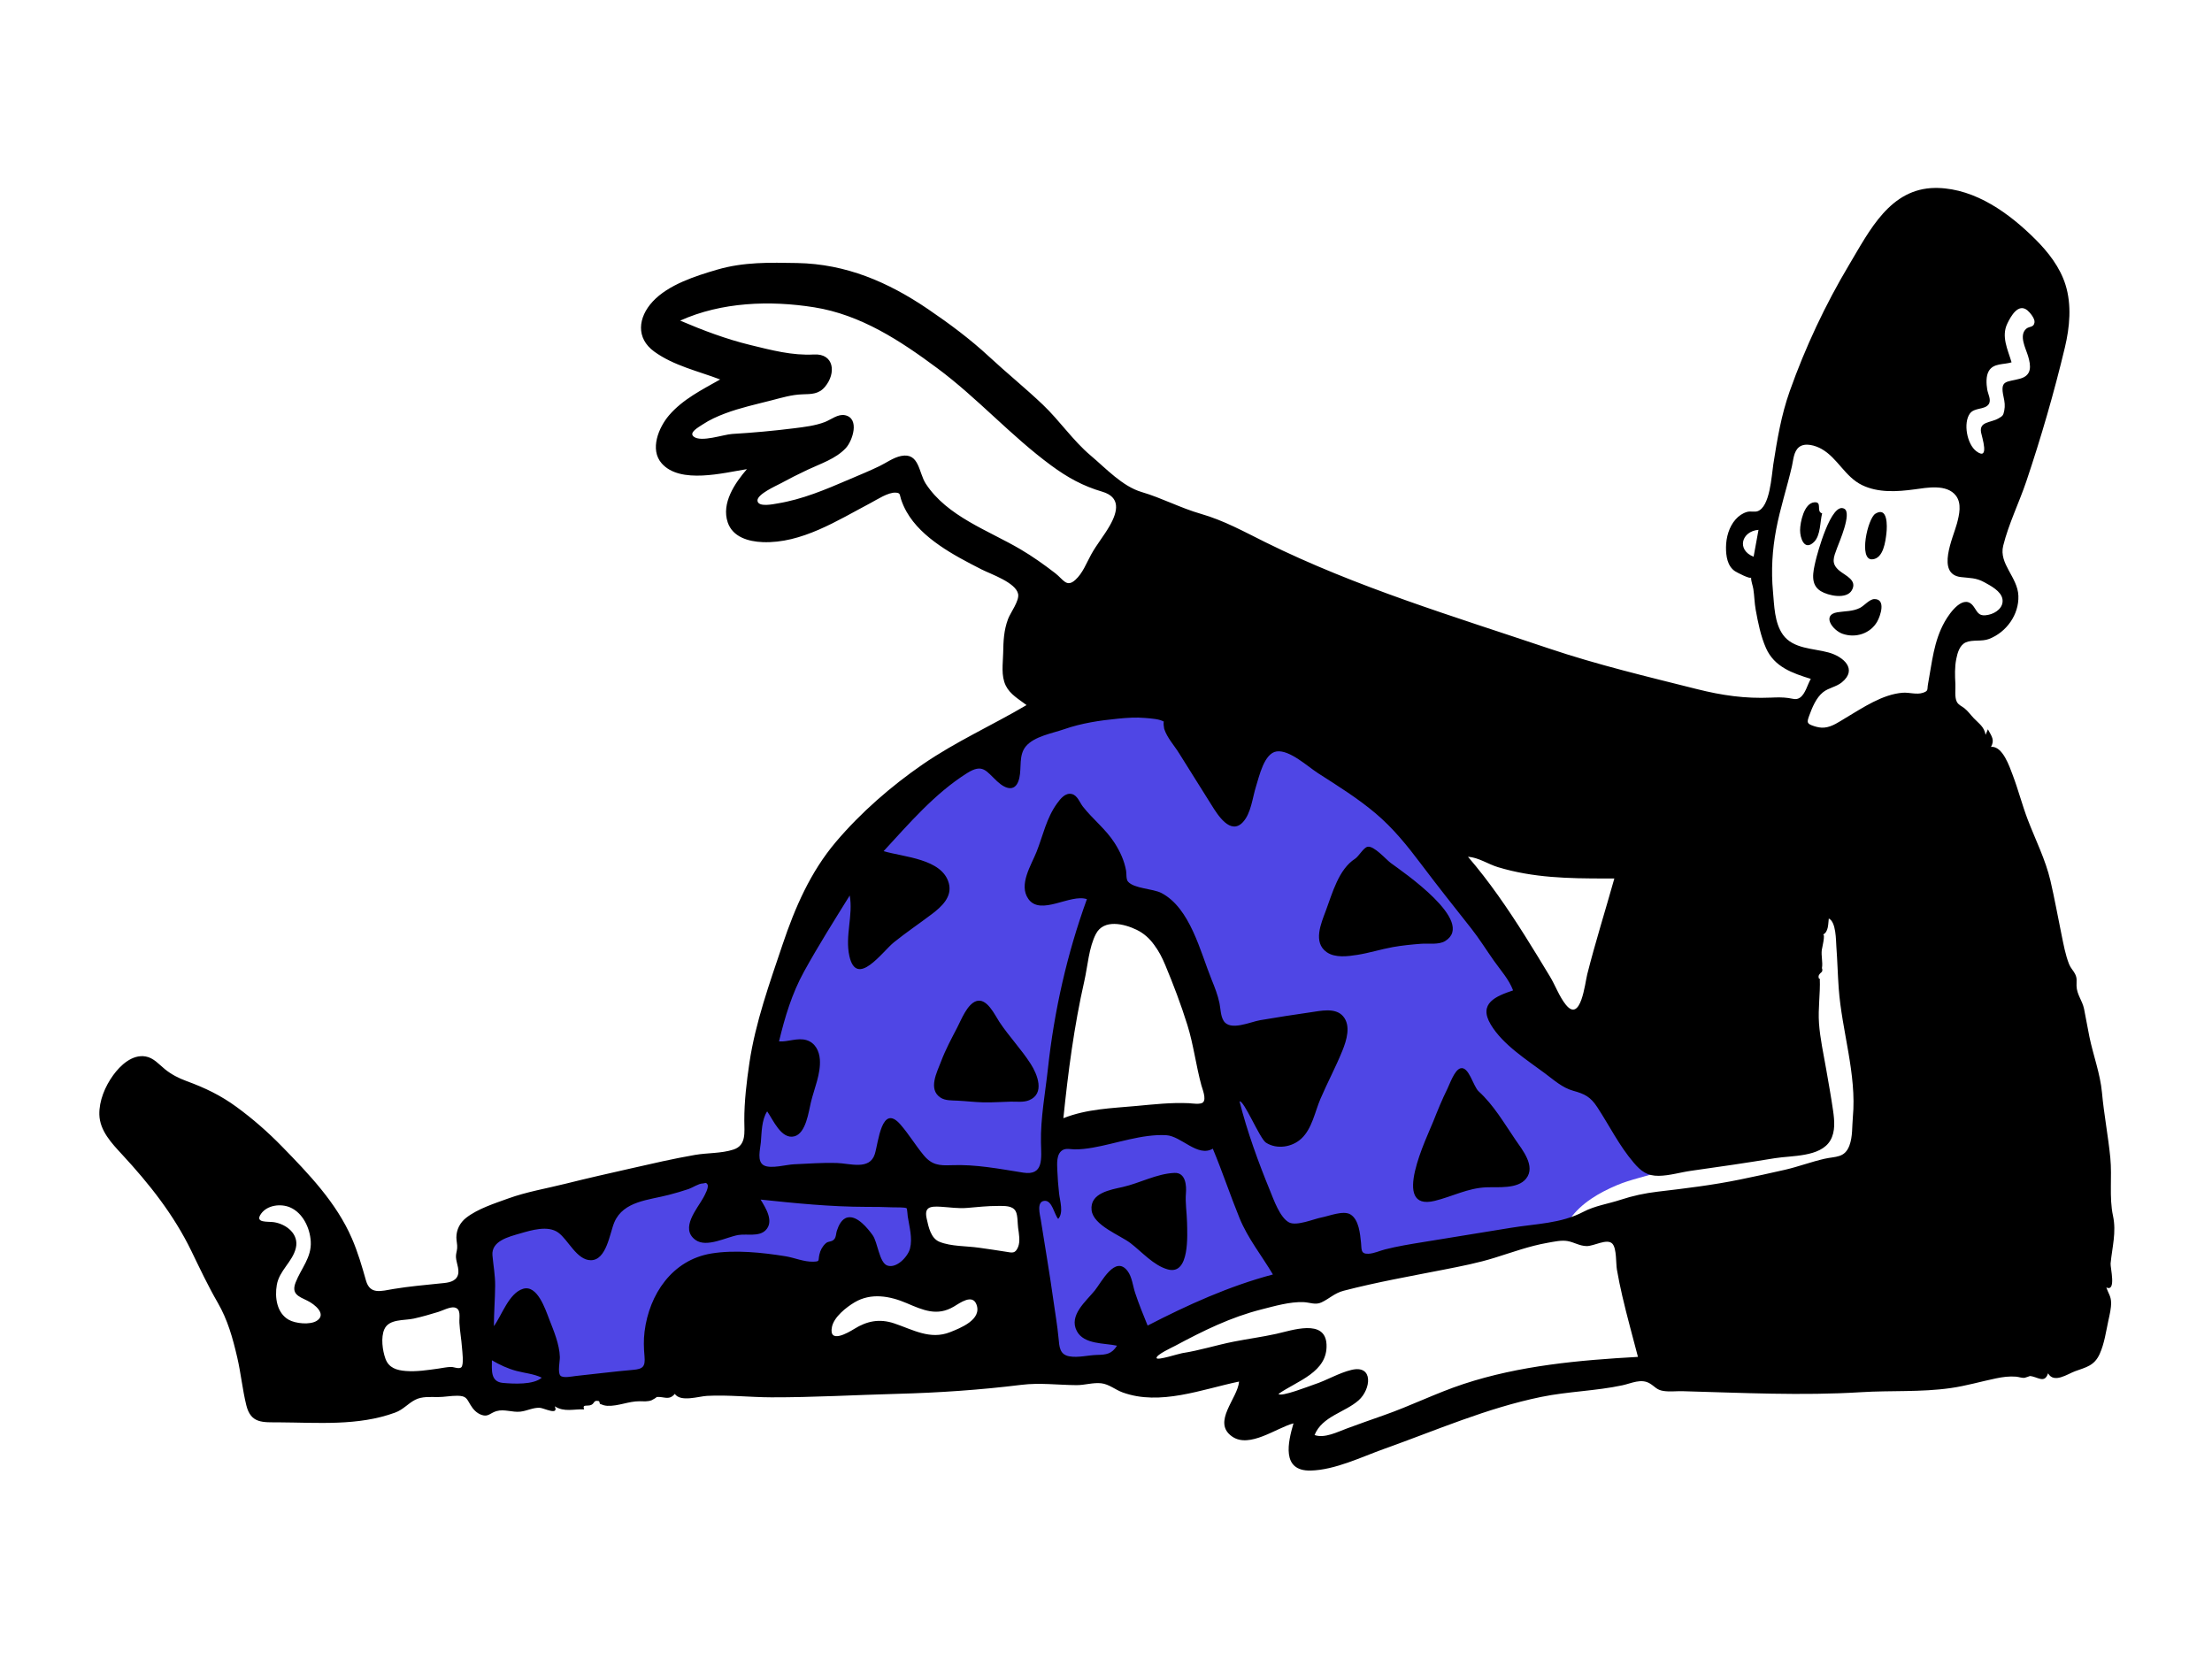
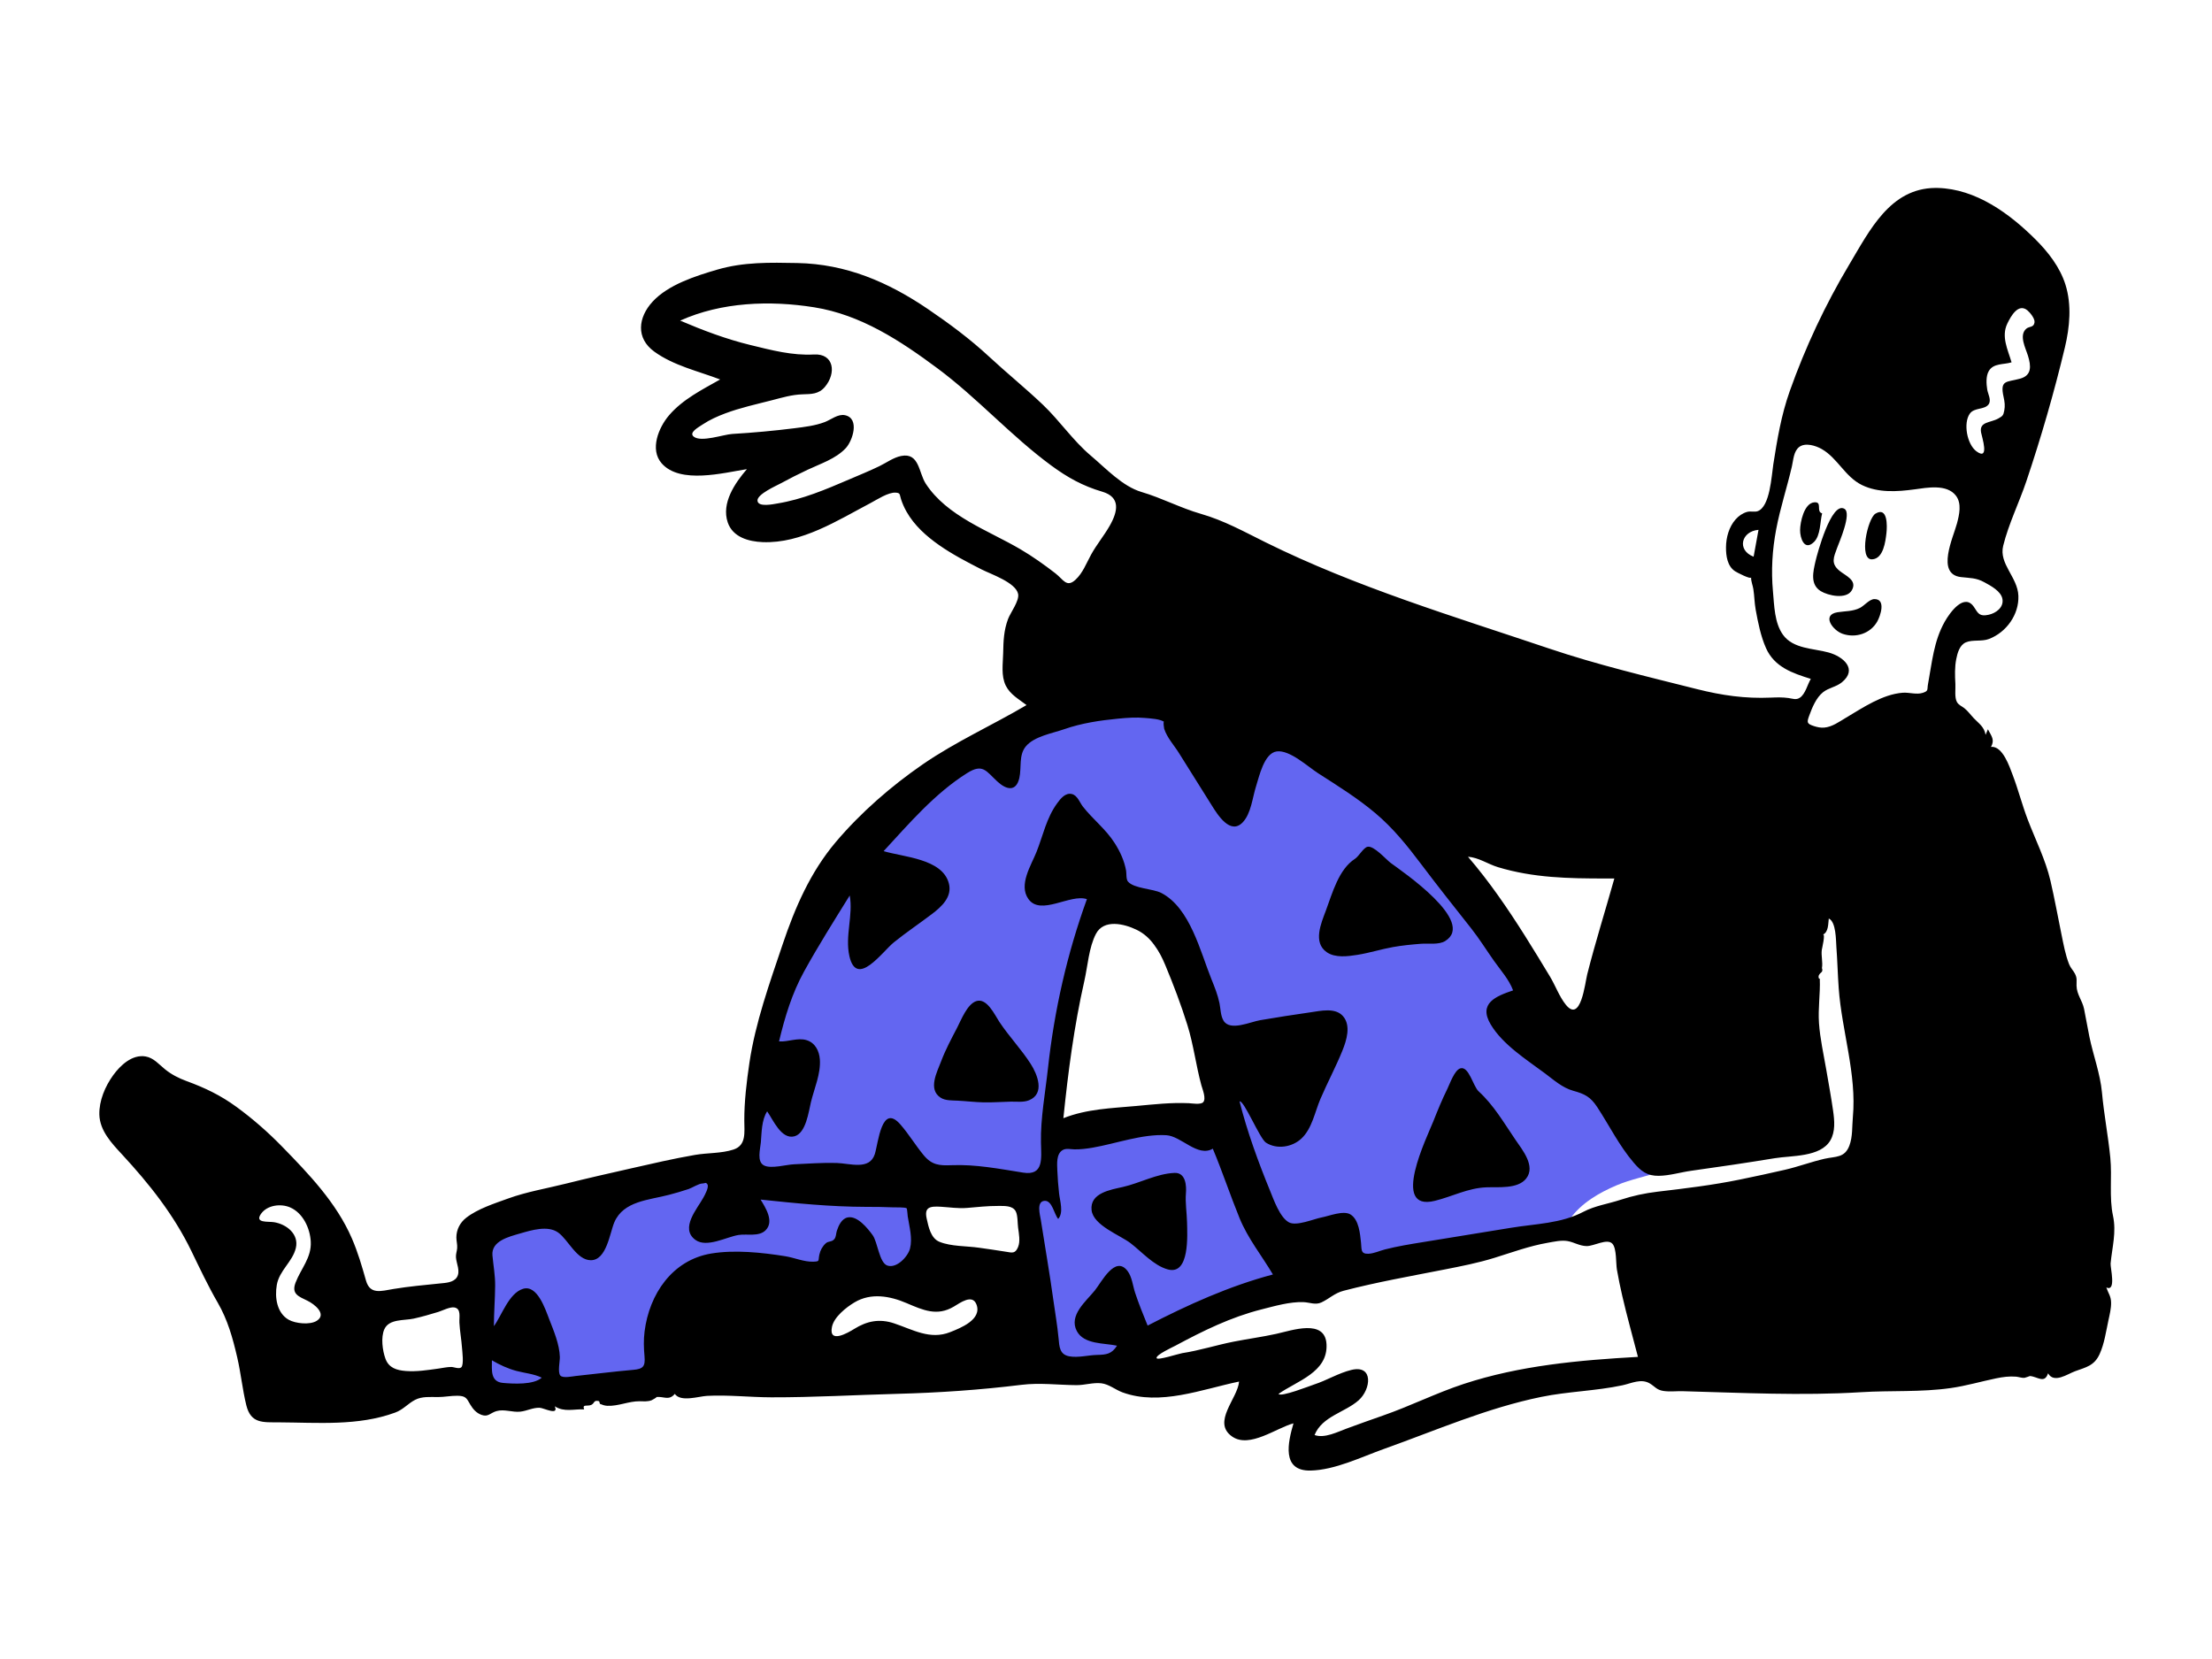
<svg xmlns="http://www.w3.org/2000/svg" viewBox="0 0 1024 768" version="1.1">
-   <g id="react-group-267" stroke="none" stroke-width="1" fill="#FFFFFF00" fill-rule="evenodd">
+   <g id="react-group-267" stroke="none" stroke-width="1" fill="transparent" fill-rule="evenodd">
    <g id="react-group-268">
      <rect x="0" y="0" width="1024" height="768" />
-       <path d="M521.919,324.834 C559.284,321.862 594.932,335.786 624.796,357.488 C663.286,385.459 695.909,425.461 717.991,467.612 C720.34,469.421 722.654,471.276 724.952,473.148 C737.242,483.16 749.249,493.735 759.892,505.505 C765.834,512.075 781.419,528.051 774.653,538.128 C773.217,540.268 770.859,541.496 768.497,542.343 C761.875,544.714 754.972,545.915 748.441,548.689 C740.379,552.112 732.019,556.906 726.854,564.215 C725.385,566.294 725.002,568.747 723.027,569.663 C720.933,570.635 716.985,570.256 714.696,570.48 C710.095,570.932 705.493,571.383 700.891,571.833 C690.08,572.893 678.779,573.01 668.203,575.621 L619.55,587.634 C609.599,590.091 598.162,591.445 588.725,595.483 C574.643,601.51 561.208,610.334 547.733,617.606 C541.218,621.122 534.702,624.639 528.186,628.155 C525.004,629.873 522.826,629.896 519.097,630.183 L492.187,632.253 C487.846,632.587 485.762,634.335 485.193,629.991 L478.938,582.233 L475.632,556.979 C475.435,555.477 475.493,548.037 474.262,547.139 C473.49,546.576 468.96,547.788 468.122,547.891 L455.908,549.387 C447.111,550.464 438.315,551.541 429.518,552.618 C428.804,552.705 424.849,552.66 424.405,553.244 C423.885,553.929 424.874,557.855 424.963,558.7 C425.896,567.568 426.83,576.436 427.763,585.304 C427.872,586.332 429.121,591.101 428.463,591.945 C428.005,592.531 424.691,592.602 424.018,592.712 C415.532,594.097 407.047,595.482 398.561,596.868 C392.484,597.86 384.542,597.81 378.797,600.095 C375.498,601.407 372.234,604.762 369.384,606.859 L327.998,637.313 C321.721,641.931 313.261,640.755 305.617,641.337 L217.44,648.055 C217.513,645.309 217.587,642.563 217.66,639.816 C218.048,625.271 218.435,610.726 218.823,596.181 L219.331,577.157 C219.363,575.953 218.882,572.43 219.669,571.54 C220.715,570.359 225.39,569.847 226.841,569.417 C231.708,567.976 236.574,566.536 241.44,565.096 C255.717,560.87 269.992,556.644 284.268,552.419 C298.378,548.243 312.486,544.066 326.595,539.89 C331.423,538.461 336.25,537.032 341.077,535.603 C342.192,535.273 346.087,534.834 346.862,533.891 C347.839,532.703 347.402,527.634 347.558,526.128 C348.324,518.779 349.416,511.463 350.746,504.196 C360.338,451.778 382.757,398.534 424.326,363.565 C451.804,340.449 486.272,327.669 521.919,324.834 Z M528.509,429.95 C524.81,425.607 518.596,418.522 512.061,419.698 C506.75,420.654 503.856,427.238 502.005,431.615 C494.564,449.207 492.256,469.372 489.942,488.173 C488.49,499.97 487.322,511.819 486.575,523.682 C513.081,521.643 539.587,519.604 566.093,517.565 C564.842,509.119 563.839,500.595 562.333,492.19 C561.578,487.977 559.49,484.184 557.705,480.292 C549.721,462.884 541.006,444.623 528.509,429.95 Z" id="react-path-269" fill="#4F46E5" />
+       <path d="M521.919,324.834 C559.284,321.862 594.932,335.786 624.796,357.488 C663.286,385.459 695.909,425.461 717.991,467.612 C720.34,469.421 722.654,471.276 724.952,473.148 C737.242,483.16 749.249,493.735 759.892,505.505 C765.834,512.075 781.419,528.051 774.653,538.128 C773.217,540.268 770.859,541.496 768.497,542.343 C761.875,544.714 754.972,545.915 748.441,548.689 C740.379,552.112 732.019,556.906 726.854,564.215 C725.385,566.294 725.002,568.747 723.027,569.663 C720.933,570.635 716.985,570.256 714.696,570.48 C710.095,570.932 705.493,571.383 700.891,571.833 C690.08,572.893 678.779,573.01 668.203,575.621 L619.55,587.634 C609.599,590.091 598.162,591.445 588.725,595.483 C574.643,601.51 561.208,610.334 547.733,617.606 C541.218,621.122 534.702,624.639 528.186,628.155 C525.004,629.873 522.826,629.896 519.097,630.183 L492.187,632.253 C487.846,632.587 485.762,634.335 485.193,629.991 L478.938,582.233 L475.632,556.979 C475.435,555.477 475.493,548.037 474.262,547.139 C473.49,546.576 468.96,547.788 468.122,547.891 L455.908,549.387 C447.111,550.464 438.315,551.541 429.518,552.618 C428.804,552.705 424.849,552.66 424.405,553.244 C423.885,553.929 424.874,557.855 424.963,558.7 C425.896,567.568 426.83,576.436 427.763,585.304 C427.872,586.332 429.121,591.101 428.463,591.945 C428.005,592.531 424.691,592.602 424.018,592.712 C415.532,594.097 407.047,595.482 398.561,596.868 C392.484,597.86 384.542,597.81 378.797,600.095 C375.498,601.407 372.234,604.762 369.384,606.859 L327.998,637.313 C321.721,641.931 313.261,640.755 305.617,641.337 L217.44,648.055 C217.513,645.309 217.587,642.563 217.66,639.816 C218.048,625.271 218.435,610.726 218.823,596.181 L219.331,577.157 C219.363,575.953 218.882,572.43 219.669,571.54 C220.715,570.359 225.39,569.847 226.841,569.417 C231.708,567.976 236.574,566.536 241.44,565.096 C255.717,560.87 269.992,556.644 284.268,552.419 C298.378,548.243 312.486,544.066 326.595,539.89 C331.423,538.461 336.25,537.032 341.077,535.603 C342.192,535.273 346.087,534.834 346.862,533.891 C347.839,532.703 347.402,527.634 347.558,526.128 C348.324,518.779 349.416,511.463 350.746,504.196 C360.338,451.778 382.757,398.534 424.326,363.565 C451.804,340.449 486.272,327.669 521.919,324.834 Z M528.509,429.95 C524.81,425.607 518.596,418.522 512.061,419.698 C506.75,420.654 503.856,427.238 502.005,431.615 C494.564,449.207 492.256,469.372 489.942,488.173 C488.49,499.97 487.322,511.819 486.575,523.682 C513.081,521.643 539.587,519.604 566.093,517.565 C564.842,509.119 563.839,500.595 562.333,492.19 C561.578,487.977 559.49,484.184 557.705,480.292 C549.721,462.884 541.006,444.623 528.509,429.95 Z" id="react-path-269" fill="#6366F1" />
      <path d="M896.454,87.001 L897.102,87.012 C914.692,87.48 930.204,98.799 942.235,110.778 C948.184,116.701 953.609,123.668 956.162,131.775 C959.11,141.14 958.14,151.441 955.897,160.84 C950.942,181.611 944.886,202.489 938.076,222.732 C934.725,232.69 929.866,242.454 927.337,252.646 C925.252,261.043 934.032,267.159 934.368,275.788 C934.707,284.493 928.85,292.671 920.802,295.782 C917.374,297.107 913.227,296 910.067,297.358 C907.177,298.599 906.165,302.262 905.61,305.074 C904.854,308.909 904.99,312.741 905.205,316.61 C905.337,318.977 904.747,322.84 905.902,324.951 C906.695,326.401 908.14,326.875 909.385,327.867 C911.084,329.221 912.216,330.906 913.706,332.462 C916.162,335.03 918.525,336.421 919.192,340.167 C919.547,339.316 919.902,338.465 920.256,337.615 C922.087,340.964 923.444,342.57 921.703,345.749 C927.104,345.219 930.304,355.017 931.72,358.733 C934.313,365.533 936.094,372.599 938.693,379.403 C942.255,388.732 946.935,397.938 949.208,407.699 C951.117,415.903 952.628,424.329 954.325,432.59 C955.281,437.241 956.114,441.966 957.863,446.401 C958.543,448.123 959.805,449.282 960.587,450.817 C961.656,452.918 961.238,454.028 961.289,456.329 C961.379,460.431 963.967,463.094 964.781,467.079 C965.65,471.336 966.36,475.641 967.237,479.907 C969.004,488.5 972.277,497.081 973.065,505.785 C973.98,515.892 975.943,525.875 976.93,535.985 C977.794,544.819 976.326,554.303 978.171,562.849 C979.807,570.434 977.779,577.37 977.057,584.901 C976.874,586.813 979.819,598.197 975.086,596.011 C975.975,598.695 977.221,599.974 977.288,602.918 C977.35,605.672 976.64,608.503 976.06,611.173 C974.94,616.333 974.194,621.957 972,626.791 C969.519,632.259 965.738,632.914 960.598,634.79 C957.118,636.06 950.852,640.592 948.11,635.744 C946.475,640.721 943.283,637.281 939.705,637.003 C939.729,637.004 937.657,637.77 937.269,637.823 C936.011,637.992 934.524,637.399 933.272,637.295 C930.151,637.036 927.089,637.453 924.036,638.085 C917.001,639.543 910.195,641.559 903.056,642.575 C889.111,644.559 875.445,643.621 861.48,644.49 C834.15,646.189 806.368,644.763 779.017,644.027 C776.081,643.948 772.917,644.359 770.02,643.908 C766.897,643.421 766.216,641.943 763.783,640.463 C759.738,638.005 755.25,640.396 751.054,641.294 C738.734,643.931 725.868,644.126 713.45,646.677 C688.22,651.858 664.974,662.083 640.807,670.708 C630.33,674.447 618.033,680.502 606.735,680.765 C593.043,681.061 596.277,667.575 598.793,658.906 C590.882,661.006 578.459,670.602 570.418,665.033 C560.835,658.397 573.028,647.365 573.602,639.565 C556.475,643.12 537.047,650.917 519.663,644.579 C516.318,643.36 513.407,640.782 509.816,640.363 C506.083,639.927 502.137,641.246 498.363,641.223 C489.765,641.168 481.416,640.024 472.821,641.083 C453.658,643.443 434.767,644.735 415.449,645.244 C396.001,645.756 376.552,646.908 357.095,646.86 C347.219,646.835 337.16,645.664 327.304,646.189 C323.434,646.395 315.105,649.206 312.386,645.273 C309.656,648.546 307.337,646.359 303.835,646.722 C304.484,646.655 302.011,648.085 301.639,648.223 C299.798,648.907 298.077,648.699 296.155,648.679 C291.035,648.627 286.252,651.023 281.158,650.791 C279.87,650.733 278.896,650.358 277.803,649.916 C277.544,649.811 277.606,648.697 277.191,648.604 C274.699,648.046 275.343,649.572 273.761,650.342 C272.007,651.194 269.412,649.815 270.41,652.437 C265.651,652.228 261.142,653.832 256.812,651.01 C258.859,655.534 251.708,651.776 249.839,651.702 C246.733,651.577 244.013,653.13 240.915,653.488 C237.2,653.916 233.467,652.193 229.832,653.245 C226.984,654.068 226.009,656.049 223.045,655.036 C220.527,654.176 218.954,652.307 217.732,650.264 C216.046,647.445 215.83,646.187 211.764,646.137 C208.749,646.1 205.718,646.749 202.674,646.743 C199.186,646.736 195.353,646.366 192.169,648.024 C188.739,649.81 186.724,652.529 182.92,653.928 C165.814,660.218 147.036,658.553 129.188,658.446 C121.658,658.401 116.132,659.093 114.018,650.504 C112.232,643.247 111.516,635.658 109.812,628.341 C107.724,619.376 105.429,611.058 100.796,603.043 C96.302,595.27 92.521,587.24 88.608,579.166 C80.47,562.374 69.142,548.087 56.512,534.441 C51.714,529.256 46.215,523.48 45.992,516.014 C45.828,509.567 48.668,502.888 52.393,497.752 C55.719,493.168 61.199,487.997 67.398,489.066 C71.131,489.71 73.578,492.721 76.364,494.98 C79.409,497.448 82.726,499.13 86.396,500.476 C94.954,503.615 102.131,507.05 109.542,512.468 C117.041,517.951 124.051,524.091 130.536,530.74 C142.985,543.505 155.741,556.766 162.894,573.295 C165.713,579.807 167.514,586.087 169.436,592.839 C171.324,599.469 176.464,597.642 182.244,596.689 C189.288,595.527 196.367,594.904 203.458,594.168 C206.127,593.891 209.89,593.809 211.497,591.287 C213.269,588.506 211.239,584.903 211.078,582.018 C210.992,580.477 211.503,579.341 211.631,577.838 C211.778,576.129 211.273,574.568 211.271,572.866 C211.269,569.206 212.982,565.946 215.829,563.729 C221.156,559.579 228.926,557.105 235.233,554.822 C243.844,551.704 253.071,550.172 261.939,547.947 C271.924,545.441 281.969,543.183 292.008,540.907 C301.872,538.671 311.721,536.371 321.691,534.649 C327.539,533.639 333.883,534.008 339.552,532.162 C345.577,530.2 344.578,524.138 344.56,518.767 C344.531,509.897 345.629,500.765 346.928,491.996 C349.692,473.354 356.276,455.11 362.261,437.295 C368.027,420.137 375.17,403.669 386.962,389.745 C398.441,376.19 412.53,363.923 427.145,353.85 C442.373,343.354 459.318,335.771 475.214,326.401 C471.74,323.744 467.596,321.477 465.6,317.385 C463.346,312.766 464.301,307.243 464.397,302.306 C464.505,296.734 464.675,291.843 466.665,286.535 C467.754,283.628 471.964,278.114 471.319,274.953 C470.238,269.645 458.626,265.768 454.35,263.584 C447.644,260.158 440.925,256.678 434.745,252.353 C428.814,248.204 423.234,243.21 419.641,236.841 C418.622,235.034 417.783,233.136 417.132,231.166 C416.407,228.968 416.914,228.219 414.717,228.058 C411.21,227.8 405.952,231.32 402.997,232.875 C387.762,240.892 371.03,251.681 353.054,250.965 C346.532,250.706 339.2,248.657 336.894,241.855 C333.858,232.9 340.197,223.649 345.759,217.181 C334.91,218.886 314.904,224.215 306.343,214.535 C300.638,208.085 304.941,197.847 309.725,192.254 C316.046,184.866 325.057,180.368 333.381,175.667 C323.167,171.773 311.86,169.283 302.878,162.767 C294.287,156.536 295.349,146.963 302.134,139.613 C309.388,131.756 322.072,127.732 332.048,124.815 C344.284,121.237 356.44,121.524 369.049,121.764 C391.679,122.194 411.118,130.536 429.679,143.148 C439.493,149.817 449.166,157.014 457.87,165.091 C466.034,172.666 474.743,179.71 482.787,187.367 C490.581,194.786 496.712,203.978 504.938,210.909 C511.933,216.802 519.602,225.155 528.488,227.771 C537.911,230.545 546.393,235.133 555.896,237.864 C566.676,240.961 575.936,246.14 585.926,251.081 C627.851,271.817 672.858,285.312 717.058,300.199 C739.666,307.813 762.424,313.18 785.505,318.995 C797.096,321.915 807.859,323.473 819.82,322.945 C822.578,322.824 825.212,322.752 827.932,323.135 C829.926,323.415 831.442,324.169 833.225,322.977 C835.787,321.265 836.75,316.809 838.277,314.272 C829.765,311.633 821.432,308.778 817.548,300.055 C815.101,294.558 813.831,288.147 812.758,282.249 C812.182,279.075 812.169,275.872 811.677,272.696 C811.407,270.942 810.573,269.109 810.637,267.317 C810.446,268.314 804.103,265.035 803.183,264.426 C799.634,262.075 798.988,257.336 799.017,253.336 C799.051,248.818 800.415,243.852 803.483,240.426 C804.935,238.804 806.663,237.588 808.774,236.977 C810.272,236.543 812.248,237.111 813.569,236.674 C819.429,234.737 820.085,220.236 820.916,214.957 C822.748,203.325 824.573,192.22 828.527,181.07 C835.736,160.742 845.014,140.986 856.065,122.478 C865.534,106.619 874.994,87.227 895.813,87.001 L896.454,87.001 Z M716.477,575.321 C708.05,576.78 699.977,579.76 691.837,582.287 C684.235,584.647 676.53,586.15 668.731,587.684 C653.21,590.738 637.348,593.533 622.052,597.514 C617.745,598.635 615.479,601.165 611.721,602.924 C608.935,604.228 606.32,602.907 603.422,602.796 C597.113,602.555 590.113,604.613 584.045,606.147 C569.72,609.766 557.01,616.052 544.047,623.001 C542.887,623.622 535.044,627.211 535.416,628.697 C535.718,629.91 545.688,626.653 547.274,626.412 C555.302,625.189 563.144,622.658 571.113,621.086 C577.654,619.795 584.269,618.921 590.782,617.488 C598.03,615.894 613.47,610.35 614.084,622.321 C614.747,635.259 600.46,639.238 591.872,645.273 C592.829,646.924 606.607,641.48 608.315,640.93 C614.174,639.041 619.609,635.636 625.574,634.186 C635.952,631.663 634.695,643.125 628.966,648.224 C622.6,653.888 612.072,655.6 608.547,664.317 C613.176,665.987 619.228,662.851 623.48,661.292 C629.064,659.245 634.669,657.229 640.287,655.277 C652.898,650.895 664.876,644.858 677.554,640.683 C703.566,632.119 731.061,629.663 758.253,628.141 C755.83,618.742 753.18,609.398 751.003,599.937 C750.071,595.888 749.218,591.82 748.512,587.725 C748.021,584.877 748.439,578.062 746.477,575.816 C744.088,573.08 737.866,576.923 734.48,576.85 C731.163,576.778 728.743,575.066 725.678,574.526 C722.768,574.014 719.324,574.828 716.477,575.321 Z M227.722,629.727 C227.722,634.22 226.943,639.67 232.853,640.195 C237.633,640.62 246.984,641.166 250.797,637.767 C247.143,635.986 242.99,635.675 239.109,634.648 C235.065,633.577 231.331,631.819 227.722,629.727 Z M325.268,547.861 C323.47,547.874 320.437,549.873 318.797,550.431 C315.796,551.451 312.746,552.312 309.682,553.123 C300.476,555.561 288.623,555.941 284.396,565.823 C282.286,570.755 280.823,583.438 273.491,583.392 C266.974,583.35 263.071,573.944 258.422,570.597 C253.617,567.139 245.999,569.493 240.817,570.995 C235.551,572.52 227.379,574.477 227.97,581.151 C228.395,585.949 229.261,590.316 229.22,595.217 C229.169,601.456 228.642,607.682 228.642,613.921 C232.339,608.856 235.564,598.673 242.114,596.636 C248.731,594.578 252.474,606.139 254.195,610.57 C256.328,616.06 259.009,622.286 259.172,628.236 C259.223,630.104 258.089,635.236 259.388,636.772 C260.541,638.136 264.976,637.147 266.409,636.998 C275.278,636.075 284.1,634.926 292.997,634.156 C297.566,633.761 298.81,632.758 298.363,627.843 C298.012,623.983 297.903,620.304 298.387,616.429 C300.547,599.128 311.201,583.302 329.215,580.298 C340.07,578.487 352.747,579.811 363.584,581.55 C367.761,582.22 372.296,584.243 376.54,584.067 C379.675,583.937 378.665,583.759 379.307,580.808 C379.756,578.745 380.717,576.985 382.286,575.555 C383.526,574.425 385.1,575.063 386.269,573.586 C387.115,572.517 386.988,571.061 387.387,569.829 C388.166,567.432 389.574,564.197 392.377,563.592 C396.888,562.617 401.683,568.657 403.96,571.772 C406.312,574.993 407.023,584.609 410.806,585.868 C415.171,587.319 420.364,581.598 421.274,577.994 C422.498,573.146 420.956,567.901 420.219,563.1 C420.167,562.756 419.952,559.566 419.715,559.358 C419.078,558.797 414.279,558.954 413.429,558.912 C409.248,558.713 405.06,558.703 400.875,558.692 C384.468,558.651 368.396,557.038 352.098,555.318 C354.465,559.177 358.518,565.513 354.358,569.587 C351.275,572.605 345.711,571.091 341.839,571.713 C336.369,572.591 327.148,577.782 321.935,573.987 C314.589,568.637 322.899,559.445 325.627,554.389 C326.211,553.305 328.377,549.491 327.459,548.22 C326.664,547.119 326.432,547.852 325.268,547.861 Z M202.922,607.32 C199.171,608.464 195.392,609.564 191.56,610.412 C187.065,611.407 180.095,610.441 177.908,615.386 C176.244,619.146 177.07,625.212 178.422,628.957 C179.97,633.246 183.603,634.349 187.891,634.676 C192.895,635.058 197.965,634.251 202.91,633.567 C204.859,633.297 206.937,632.81 208.917,632.807 C210.092,632.804 212.464,633.879 213.509,633 C214.862,631.861 213.971,625.391 213.865,623.84 C213.602,619.999 212.873,616.209 212.674,612.362 C212.532,609.599 213.574,605.844 210.335,605.255 C208.318,604.888 204.675,606.786 202.922,607.32 Z M505.823,531.283 C503.02,531.768 500.233,532.115 497.386,532.072 C495.632,532.045 493.532,531.449 491.911,532.411 C488.917,534.188 489.363,538.869 489.465,541.79 C489.59,545.334 489.9,548.931 490.278,552.457 C490.639,555.829 492.489,561.382 489.876,564.271 C488.033,562.254 487.124,555.659 483.567,555.9 C479.656,556.164 481.464,562.414 481.811,564.652 C483.728,577.023 485.913,589.401 487.626,601.808 C488.44,607.706 489.492,613.561 490.037,619.488 C490.402,623.466 490.525,627.048 494.971,627.872 C499.091,628.636 503.721,627.332 507.886,627.232 C512.174,627.129 514.63,626.838 517.097,622.962 C511.19,621.669 501.833,622.46 498.505,616.212 C494.625,608.923 502.809,602.365 506.836,597.383 C509.927,593.557 516.247,580.837 521.985,588.392 C524.051,591.112 524.424,595.263 525.467,598.427 C527.164,603.568 529.237,608.635 531.271,613.649 C549.88,604.043 568.975,595.383 589.27,589.99 C584.096,581.245 577.691,573.37 573.818,563.891 C569.478,553.268 565.883,542.355 561.446,531.766 C554.411,535.872 546.89,525.918 539.885,525.517 C528.819,524.884 516.672,529.403 505.823,531.283 Z M395.591,602.9 C391.733,605.198 386.058,609.667 385.132,614.287 C383.532,622.274 392.647,616.934 395.461,615.186 C401.352,611.527 407.124,610.358 413.889,612.613 C422.565,615.504 430.56,620.385 439.872,616.677 C444.505,614.831 454.782,610.887 452.009,603.81 C450.097,598.932 444.502,603.116 441.545,604.865 C433.803,609.444 427.392,606.543 419.656,603.238 C411.919,599.932 403.207,598.364 395.591,602.9 Z M120.836,561.912 C117.739,566.302 124.035,565.354 126.799,565.782 C132.579,566.675 138.532,571.284 136.939,577.806 C135.386,584.165 129.301,588.14 128.142,594.815 C127.146,600.547 128.106,607.802 133.641,610.949 C136.75,612.716 143.545,613.444 146.674,611.414 C151.452,608.314 145.518,603.698 142.357,602.163 C138.168,600.128 134.785,599.026 136.858,593.68 C139.385,587.163 144.293,582.162 143.857,574.705 C143.497,568.527 140.236,561.506 134.295,558.939 C130.041,557.102 123.737,557.799 120.836,561.912 Z M543.703,542.973 C549.057,542.744 549.27,549.214 549,552.396 C548.631,556.747 549.421,561.384 549.512,565.749 C549.633,571.53 550.843,590.462 540.62,587.65 C534.046,585.842 528.637,579.542 523.352,575.494 C518.49,571.768 506.13,567.299 505.329,560.235 C504.425,552.256 514.171,550.763 519.755,549.495 C527.727,547.685 535.467,543.327 543.703,542.973 Z M517.621,332.683 C509.131,333.502 500.688,334.763 492.608,337.583 C487.141,339.491 478.744,340.859 474.869,345.541 C471.519,349.59 472.971,355.362 471.882,360.146 C470.409,366.618 465.941,365.733 461.608,361.692 C456.422,356.854 454.922,353.351 447.703,357.891 C432.758,367.289 420.909,381.164 409.054,394.018 C418.221,396.794 436.204,397.466 439.249,408.919 C440.913,415.181 435.896,419.736 431.388,423.153 C425.567,427.566 419.491,431.647 413.797,436.237 C408.484,440.52 396.57,457.573 393.2,442.58 C391.113,433.299 395.023,423.708 393.364,414.54 C386.156,426.162 378.837,437.756 372.228,449.734 C366.603,459.931 363.332,470.838 360.634,482.112 C364.84,482.387 369.218,480.252 373.376,481.513 C377.38,482.727 379.254,486.515 379.535,490.439 C380.013,497.092 376.941,503.864 375.395,510.253 C374.334,514.641 373.116,524.6 367.771,526.028 C361.679,527.655 357.856,518.284 355.14,514.476 C352.554,518.451 352.597,524.266 352.219,528.823 C351.96,531.956 350.212,537.813 353.736,539.545 C357.034,541.167 363.988,539.135 367.515,538.986 C374.059,538.708 380.73,538.178 387.276,538.371 C393.461,538.554 402.561,541.86 404.977,534.259 C406.622,529.084 408.071,510.486 416.845,520.576 C420.743,525.057 423.791,530.165 427.556,534.731 C431.354,539.336 434.807,539.638 440.479,539.405 C451.707,538.945 462.671,541.101 473.657,542.842 C483.297,544.369 482.032,536.187 481.889,528.903 C481.67,517.612 483.909,505.805 485.13,494.576 C488.034,467.875 493.994,441.495 503.163,416.242 C495.493,413.63 481.743,424.168 476.072,416.165 C471.41,409.586 477.399,400.523 479.837,394.373 C482.878,386.7 484.416,378.684 489.376,371.884 C490.941,369.737 493.168,366.86 496.198,367.583 C498.798,368.204 499.834,371.52 501.297,373.391 C505.941,379.329 511.873,383.782 516.001,390.259 C518.526,394.221 520.49,398.455 521.31,403.107 C521.536,404.386 521.25,407.005 522.15,408.078 C524.941,411.403 533.734,411.354 537.642,413.393 C550.984,420.356 555.673,440.624 560.854,453.404 C562.314,457.003 563.761,460.611 564.537,464.426 C565.055,466.976 565.03,470.218 566.413,472.505 C569.432,477.498 578.812,473.039 583.415,472.266 C591.13,470.97 598.807,469.734 606.553,468.646 C611.279,467.983 618.158,466.27 621.759,470.457 C625.492,474.798 623.345,481.635 621.471,486.292 C618.412,493.893 614.504,501.155 611.276,508.687 C608.701,514.695 607.419,522.435 602.471,527.064 C598.185,531.076 591.092,532.226 586.046,528.961 C583.166,527.098 575.772,509.076 573.821,509.881 C577.343,523.801 582.507,537.995 587.963,551.28 C589.638,555.361 592.515,563.682 596.748,565.895 C600.257,567.73 608.219,564.263 611.809,563.591 C615.213,562.953 621.933,560.189 625.188,562.214 C629.133,564.67 629.614,571.22 630.057,575.286 C630.386,578.301 629.789,580.551 633.457,580.401 C636.041,580.296 638.649,579.036 641.129,578.402 C646.886,576.933 652.861,575.961 658.722,575.015 C672.277,572.826 685.827,570.643 699.376,568.399 C711.024,566.47 722.52,566.481 733.045,560.956 C738.38,558.156 744.496,557.301 750.177,555.428 C755.811,553.571 761.427,552.366 767.324,551.668 C780.213,550.144 792.755,548.651 805.493,546.04 C812.464,544.611 819.422,543.114 826.356,541.513 C832.528,540.088 838.495,537.824 844.637,536.427 C849.747,535.265 853.944,536.138 856.133,530.338 C857.703,526.179 857.338,521.518 857.741,517.165 C859.584,497.276 852.619,477.274 851.194,457.494 C850.732,451.088 850.59,444.662 850.109,438.261 C849.889,435.328 850.022,426.788 846.6,425.207 C846.289,427.553 846.531,431.499 843.866,432.662 C845.168,432.094 843.459,439.023 843.367,439.719 C843.003,442.485 843.911,445.445 843.432,448.159 C843.812,449.114 843.646,449.833 842.936,450.317 C842.452,450.709 842.099,451.205 841.879,451.804 C841.845,453.739 842.412,452.599 842.439,453.267 C842.707,459.923 841.582,466.823 842.063,473.641 C842.572,480.848 844.181,487.918 845.403,495.026 C846.5,501.406 847.682,507.799 848.597,514.208 C849.239,518.706 849.715,523.869 847.295,527.963 C842.7,535.736 829.397,534.891 821.649,536.162 C808.771,538.276 795.875,540.183 782.95,541.979 C777.988,542.668 772.966,544.242 767.946,544.321 C762.583,544.405 759.713,542.239 756.332,538.281 C749.52,530.308 745.127,521.252 739.453,512.579 C736.266,507.707 733.615,506.423 728.25,504.936 C723.267,503.555 719.268,499.919 715.214,496.895 C706.698,490.543 695.701,483.636 690.113,474.281 C684.232,464.437 692.519,461.169 700.454,458.483 C698.523,453.351 694.736,449.229 691.616,444.814 C688.069,439.794 684.853,434.58 681.034,429.749 C673.25,419.902 665.475,410.106 657.921,400.075 C651.464,391.502 644.938,383.381 636.697,376.436 C628.42,369.46 619.205,363.743 610.116,357.903 C605.368,354.852 597.033,347.057 591.032,347.854 C585.211,348.628 582.909,359.47 581.455,364.027 C579.786,369.256 579.197,376.547 575.309,380.664 C569.595,386.714 563.662,377.184 560.935,372.792 C555.942,364.747 550.832,356.774 545.846,348.722 C543.574,345.051 540.292,341.558 538.943,337.396 C538.927,337.346 538.296,333.767 538.933,334.268 L538.977,334.308 L538.934,334.26 C537.508,332.847 532.24,332.554 530.27,332.383 L530.09,332.367 C525.946,331.976 521.753,332.284 517.621,332.683 Z M461.966,558.268 C457.193,558.239 452.434,558.794 447.683,559.183 C443.51,559.524 439.685,558.886 435.519,558.635 C430.365,558.325 427.816,558.865 429.003,564.188 C429.866,568.061 430.903,573.22 434.88,574.857 C440.252,577.069 447.488,576.771 453.212,577.609 C457.414,578.224 461.605,578.779 465.789,579.48 C468.568,579.946 469.995,580.433 471.296,577.284 C472.384,574.645 471.683,571.119 471.312,568.393 C471.026,566.301 471.197,562.622 470.209,560.761 C468.734,557.983 464.87,558.286 461.966,558.268 Z M684.481,505.19 C691.494,511.599 696.212,519.794 701.508,527.567 C704.74,532.312 711.066,539.876 706.472,545.63 C702.559,550.534 693.461,549.412 687.986,549.648 C679.385,550.019 672.359,553.905 664.173,555.91 C643.556,560.961 660.678,526.306 663.534,519.073 C665.538,514 667.606,508.949 670.029,504.058 C671.122,501.853 673.303,495.423 676.021,494.58 C679.962,493.36 681.987,502.909 684.481,505.19 Z M507.34,432.326 C504.063,438.59 503.531,447.26 501.977,454.101 C497.228,475.019 494.451,496.323 492.268,517.643 C503.127,513.336 514.589,513.038 526.055,511.984 C534.362,511.22 541.99,510.345 550.299,510.7 C551.715,510.76 555.788,511.479 556.955,510.275 C558.522,508.659 556.624,504.15 556.161,502.45 C553.643,493.217 552.536,483.676 549.674,474.5 C546.756,465.142 543.209,455.797 539.435,446.75 C536.675,440.133 532.884,433.68 526.195,430.435 C520.339,427.595 510.975,425.378 507.34,432.326 Z M462.619,473.038 C467.093,479.783 472.76,485.683 477.13,492.491 C480.228,497.32 483.856,506.252 476.414,509.322 C473.802,510.399 470.718,509.933 467.981,509.981 C463.748,510.054 459.556,510.418 455.316,510.317 C451.306,510.221 447.334,509.735 443.334,509.526 C440.813,509.395 437.646,509.589 435.425,508.141 C429.472,504.258 433.777,496.329 435.694,491.256 C437.73,485.867 440.479,480.771 443.132,475.664 C444.971,472.122 447.721,464.905 451.904,463.461 C456.858,461.751 460.555,469.927 462.619,473.038 Z M679.568,396.615 C689.401,408.049 697.939,420.521 705.979,433.259 C709.903,439.475 713.713,445.764 717.517,452.054 C720.006,456.17 721.875,461.435 724.907,465.163 C731.824,473.666 733.748,455.113 734.767,451.08 C738.528,436.209 743.185,421.458 747.328,406.68 L743.082,406.68 C726.157,406.671 709.93,406.421 693.451,401.434 C688.786,400.023 684.533,396.96 679.568,396.615 Z M643.819,399.498 C649.173,403.452 683.444,426.667 669.028,435.625 C666.045,437.479 661.17,436.638 657.799,436.904 C653.479,437.245 649.091,437.663 644.823,438.428 C639.298,439.42 633.93,441.149 628.379,442.025 C623.966,442.722 618.118,443.535 614.175,440.787 C607.671,436.253 611.619,427.349 613.766,421.585 C616.819,413.395 619.71,402.431 627.283,397.553 C629.045,396.418 631.204,392.365 633.1,391.994 C636.069,391.412 641.647,397.895 643.819,399.498 Z M832.895,206.929 C830.311,208.906 830.193,213.012 829.523,215.91 C827.269,225.658 824.123,235.147 822.256,244.999 C820.436,254.608 819.864,264.068 820.757,273.806 C821.353,280.301 821.422,288.293 825.37,293.824 C830.095,300.442 839.451,300.103 846.527,302.063 C853.335,303.949 860.085,309.79 852.659,315.862 C850.02,318.019 846.555,318.37 843.946,320.448 C840.728,323.013 838.88,327.609 837.513,331.367 C836.387,334.461 836.42,335.052 839.783,336.145 C841.319,336.644 842.871,336.961 844.487,336.827 C848.167,336.521 851.45,334.091 854.531,332.265 C862.389,327.608 871.465,321.391 880.847,320.688 C883.846,320.464 887.255,321.691 890.171,320.717 C892.888,319.808 892.054,319.252 892.526,316.725 C894.395,306.709 895.154,296.878 900.261,287.817 C902.782,283.346 909.446,274.2 913.913,281.161 C915.778,284.068 916.453,285.488 920.591,284.596 C923.958,283.871 927.657,281.208 926.989,277.319 C926.36,273.65 921.535,271.152 918.611,269.544 C914.716,267.404 911.985,267.651 907.744,267.144 C896.091,265.751 904.261,248.708 905.941,242.313 C906.997,238.294 908.232,233.099 905.46,229.47 C901.241,223.95 892.05,225.765 886.26,226.548 C878.253,227.631 869.512,228.208 862.018,224.574 C854.09,220.73 850.711,212.06 843.277,207.845 C840.53,206.287 835.717,204.767 832.895,206.929 Z M867.688,277.336 C873.197,277.262 870.519,285.117 869.011,287.758 C865.833,293.328 859.027,295.482 853.049,293.428 C848.322,291.803 843.207,284.625 850.612,283.435 C854.163,282.865 857.678,283.097 861.043,281.408 C862.961,280.446 865.438,277.366 867.688,277.336 Z M853.868,235.566 C857.291,237.644 851.449,250.916 850.465,253.602 C848.863,257.986 847.437,260.816 851.513,264.195 C854.347,266.545 859.937,268.573 857.268,273.256 C854.798,277.589 846.323,275.772 842.877,273.652 C837.868,270.569 839.344,264.664 840.449,259.818 C841.171,256.643 847.773,231.866 853.868,235.566 Z M314.869,148.424 C325.425,152.933 336.219,157.006 347.388,159.723 C357.149,162.098 366.747,164.659 376.807,164.101 C386.114,163.586 387.224,172.729 381.908,179.061 C379.02,182.501 375.669,182.415 371.46,182.548 C366.533,182.704 362.058,184.071 357.306,185.295 C350.069,187.159 342.742,188.742 335.729,191.373 C332.11,192.731 328.539,194.328 325.311,196.474 C323.282,197.824 318.754,200.256 321.149,202.142 C324.611,204.867 334.887,201.134 339.007,200.888 C348.6,200.316 358.174,199.45 367.713,198.249 C372.385,197.66 377.401,197.078 381.826,195.381 C384.721,194.271 387.926,191.515 391.204,192.215 C398.12,193.692 394.693,204.06 391.553,207.433 C386.89,212.442 379.811,214.654 373.788,217.5 C369.578,219.49 365.394,221.597 361.306,223.824 C359.375,224.876 350.375,228.817 350.66,231.809 C350.959,234.954 358.063,233.368 359.82,233.082 C371.546,231.175 382.127,226.641 392.961,222.001 C397.703,219.97 402.512,218.021 407.155,215.769 C410.398,214.195 413.586,211.797 417.169,211.082 C425.617,209.395 425.247,218.83 428.573,223.927 C438.459,239.075 457.56,245.537 472.422,254.291 C478.044,257.602 483.407,261.415 488.566,265.404 C492.251,268.252 493.724,272.172 497.839,268.416 C501.268,265.285 502.922,260.693 505.12,256.711 C507.679,252.075 511.097,247.982 513.72,243.384 C517.596,236.591 518.757,230.112 510.245,227.612 C501.309,224.988 494.237,221.075 486.642,215.492 C468.003,201.79 452.537,184.293 433.952,170.486 C416.734,157.694 398.476,145.69 376.891,142.255 C356.433,138.998 333.988,139.8 314.869,148.424 Z M873.283,246.817 C872.846,250.589 871.917,258.634 866.677,258.935 C860.312,259.3 864.587,239.967 868.192,237.791 C873.963,234.307 873.653,243.621 873.283,246.817 Z M814.065,245.277 C806.121,245.935 803.857,254.636 811.797,257.717 L814.065,245.277 Z M843.521,237.641 C842.501,241.59 842.864,247.927 839.695,250.958 C835.228,255.229 833.283,248.961 833.316,245.387 C833.348,241.852 835.1,233.01 839.831,232.544 C843.873,232.146 840.509,236.832 843.521,237.641 Z M929.252,149.782 C926.348,155.825 929.47,161.789 931.208,167.729 C927.643,168.878 922.839,168.009 920.662,171.777 C919.29,174.152 919.529,177.728 919.94,180.3 C920.277,182.41 922.007,185.251 920.567,187.209 C918.682,189.772 914.003,188.587 911.924,191.438 C908.764,195.774 910.537,205.678 914.971,208.942 C921.203,213.527 917.484,202.275 917.103,200.226 C916.147,195.093 921.465,195.791 925.097,193.718 C927.046,192.606 927.394,192.391 927.841,190.017 C928.254,187.83 928.035,186.095 927.514,183.738 C925.746,175.741 928.837,177.047 935.19,175.285 C940.67,173.764 940.231,169.385 938.839,164.782 C937.747,161.174 934.492,155.255 938.018,152.179 C939.417,150.958 941.542,151.73 941.844,149.182 C942.048,147.462 939.74,144.642 938.528,143.653 C934.351,140.243 930.95,146.248 929.252,149.782 Z" id="react-path-270" fill="#000000" />
    </g>
  </g>
</svg>
